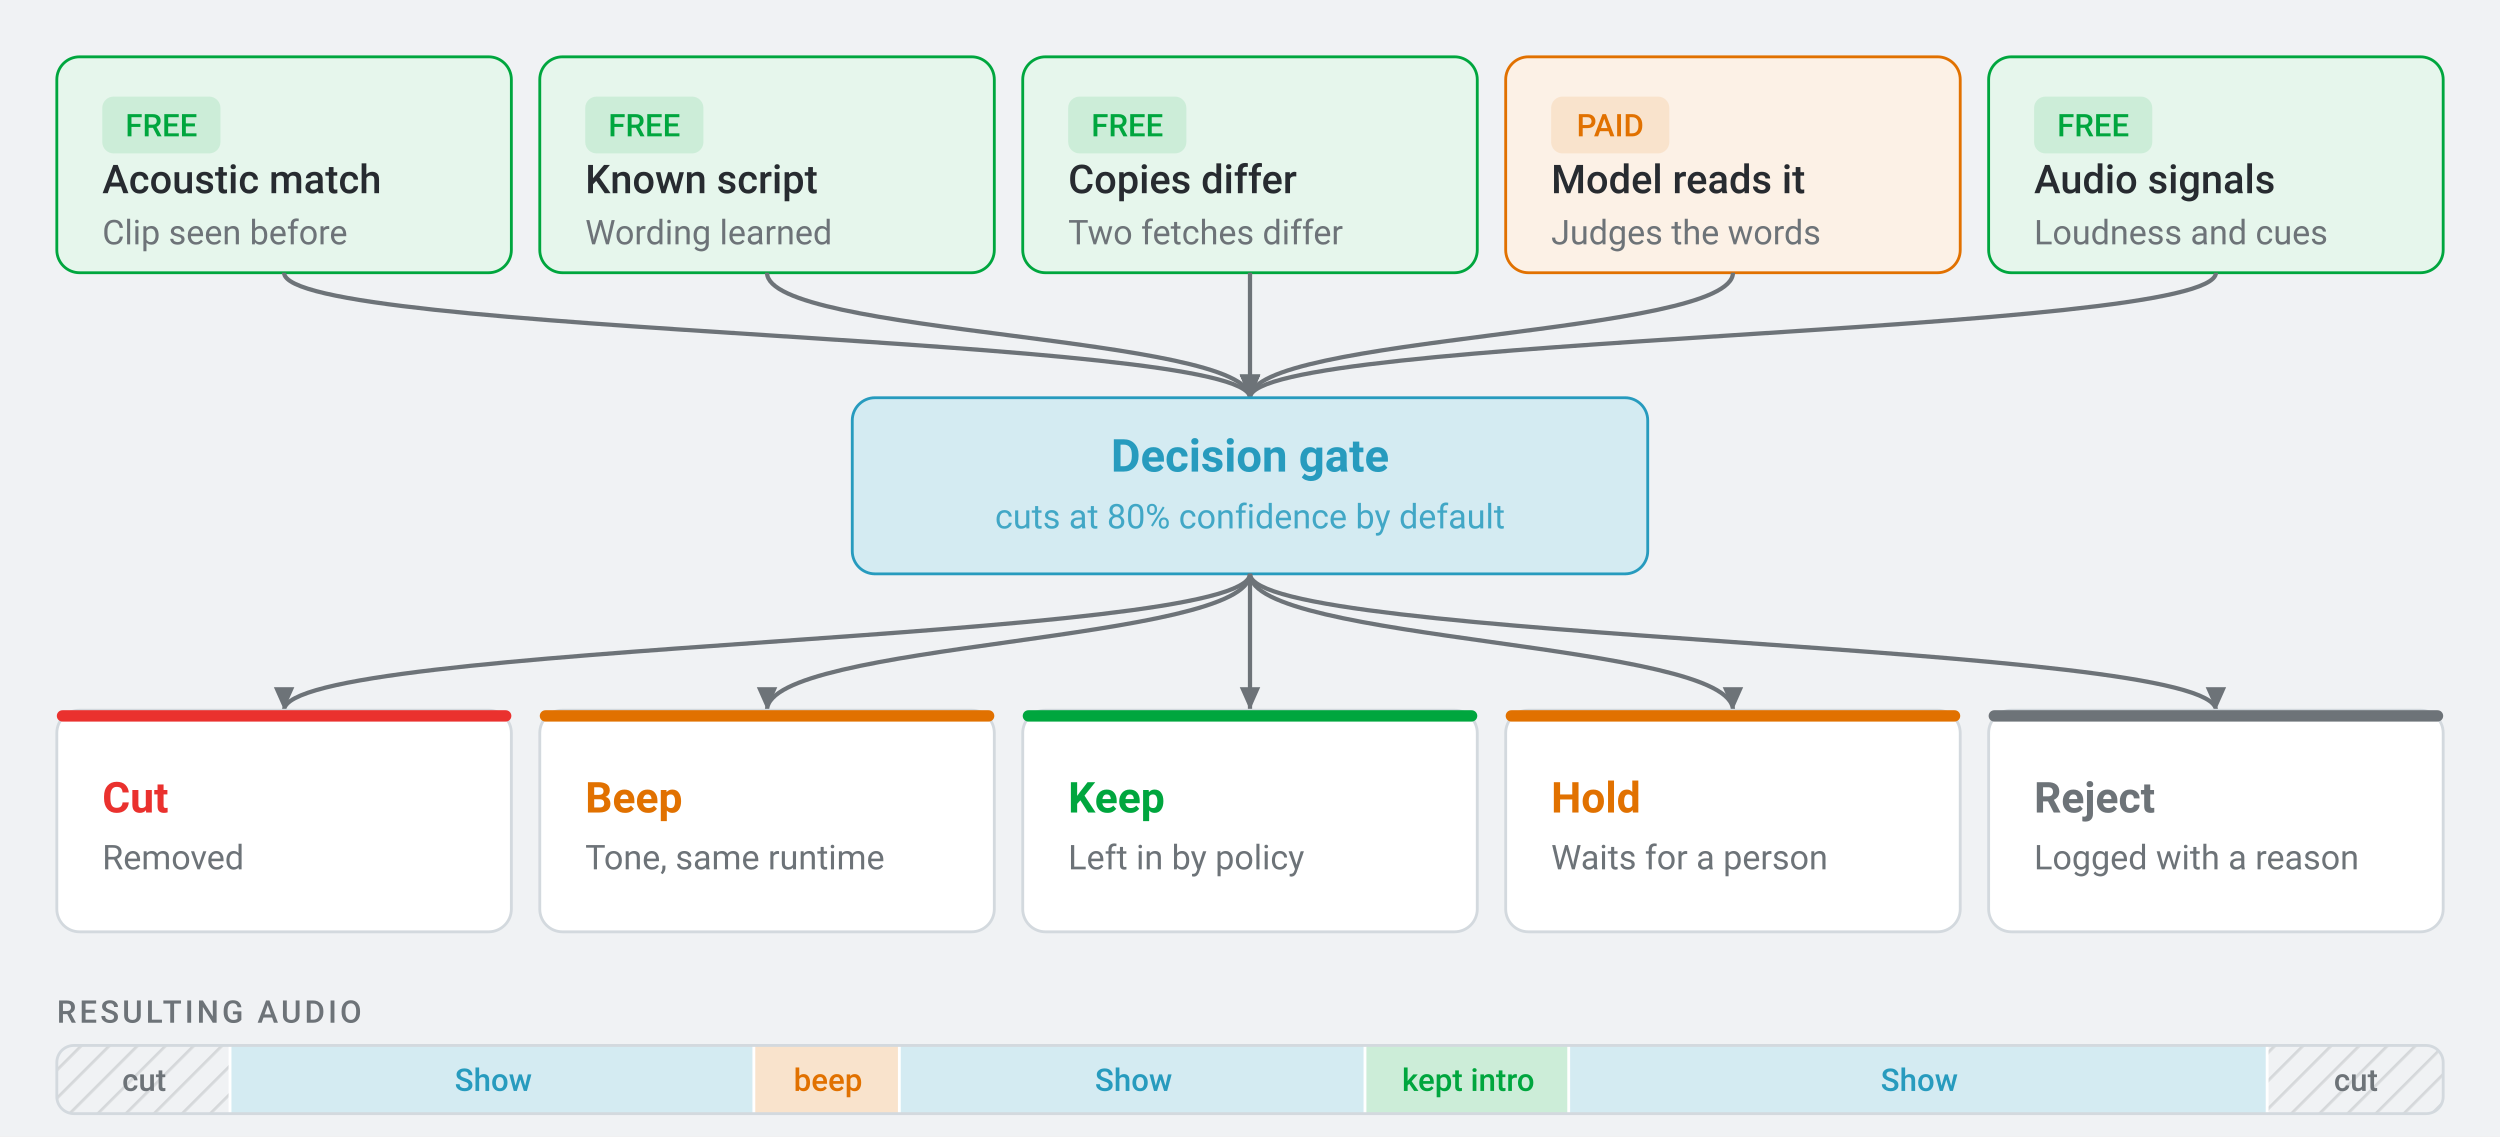
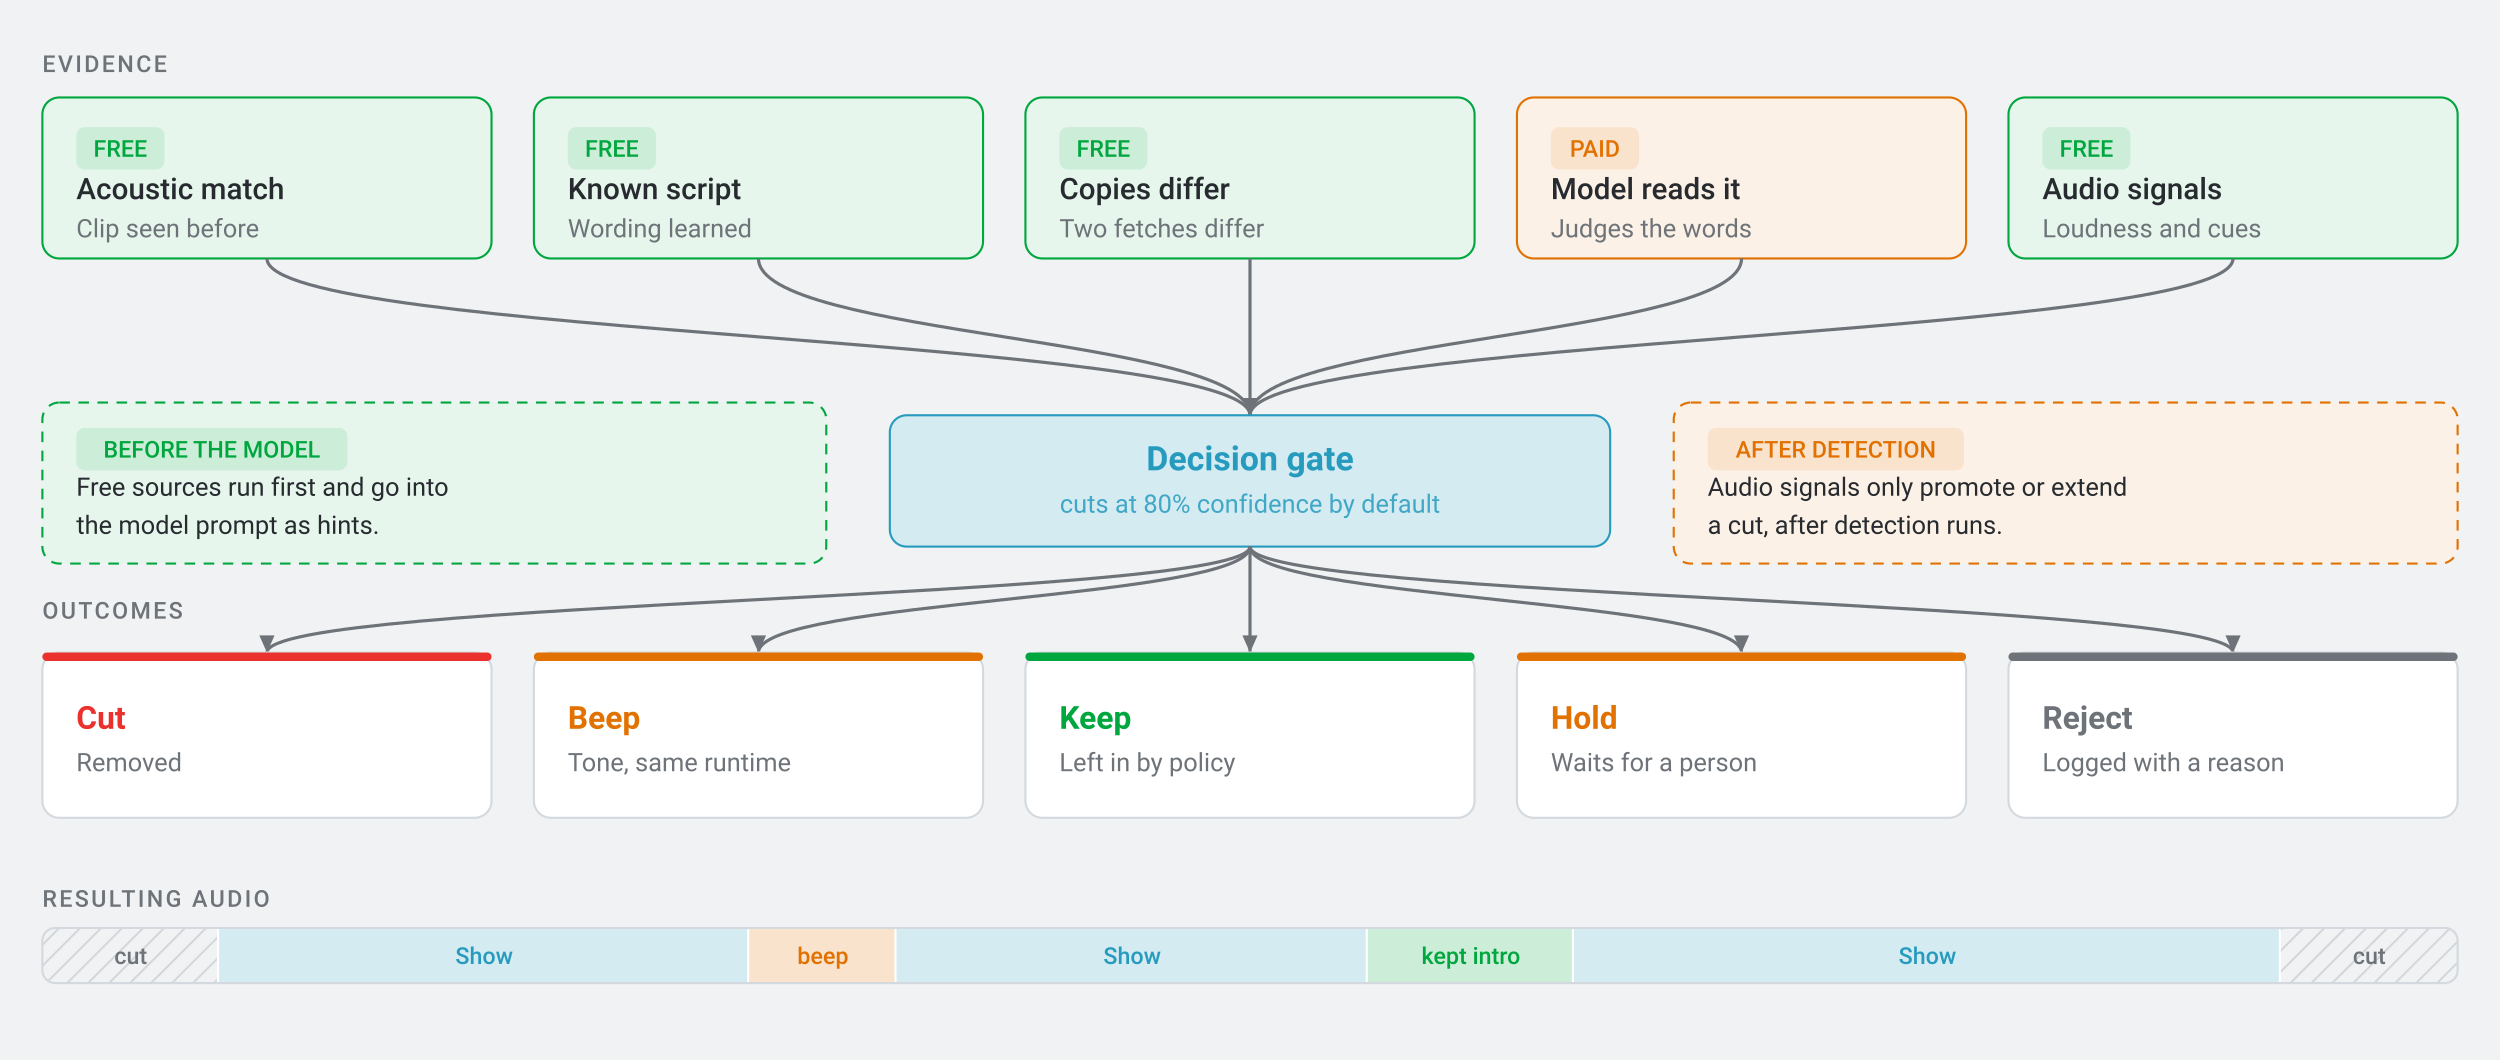
- <svg xmlns="http://www.w3.org/2000/svg" viewBox="0 0 880 400" width="880" height="400" role="img" aria-label="Five evidence sources and five outcomes">
+ <svg xmlns="http://www.w3.org/2000/svg" viewBox="0 0 1180 500" width="1180" height="500" role="img" aria-label="Five evidence sources and five outcomes">
  <defs>
    <marker id="ar" viewBox="0 0 10 10" refX="9" refY="5" markerWidth="6" markerHeight="6" orient="auto-start-reverse">
      <path d="M 0 1 L 9 5 L 0 9 z" fill="#6D7378" />
    </marker>
    <marker id="arp" viewBox="0 0 10 10" refX="9" refY="5" markerWidth="6" markerHeight="6" orient="auto-start-reverse">
      <path d="M 0 1 L 9 5 L 0 9 z" fill="#279BBE" />
    </marker>
    <pattern id="hatch" width="7" height="7" patternTransform="rotate(45)" patternUnits="userSpaceOnUse">
      <line x1="0" y1="0" x2="0" y2="7" stroke="#EA312E" stroke-width="2" opacity="0.28" />
    </pattern>
    <pattern id="hatchq" width="7" height="7" patternTransform="rotate(45)" patternUnits="userSpaceOnUse">
      <line x1="0" y1="0" x2="0" y2="7" stroke="#6D7378" stroke-width="2" opacity="0.20" />
    </pattern>
-     <clipPath id="clip20_368">
-       <rect x="20" y="368" width="840" height="24" rx="6" />
+     <clipPath id="clip20_438">
+       <rect x="20" y="438" width="1140" height="26" rx="6" />
    </clipPath>
  </defs>
-   <rect width="880" height="400" fill="#F0F2F4" />
-   <rect x="20" y="20" width="160" height="76" rx="8" fill="#E6F6EC" stroke="#00A63E" stroke-width="1" />
-   <rect x="36" y="34" width="41.6" height="20" rx="4" fill="#CCEDD8" stroke="none" stroke-width="0" />
-   <text x="56.8" y="48" font-family="Roboto, -apple-system, BlinkMacSystemFont, 'Segoe UI', sans-serif" font-size="11" font-weight="500" fill="#00A63E" text-anchor="middle">FREE</text>
-   <text x="36" y="68" font-family="Roboto, -apple-system, BlinkMacSystemFont, 'Segoe UI', sans-serif" font-size="14" font-weight="500" fill="#272B30" text-anchor="start">Acoustic match</text>
-   <text x="36" y="86" font-family="Roboto, -apple-system, BlinkMacSystemFont, 'Segoe UI', sans-serif" font-size="12" font-weight="400" fill="#6D7378" text-anchor="start">Clip seen before</text>
-   <path d="M 100.0 96 C 100.0 118.0, 440 118.0, 440 140" stroke="#6D7378" stroke-width="1.5" fill="none" marker-end="url(#ar)" />
-   <rect x="190" y="20" width="160" height="76" rx="8" fill="#E6F6EC" stroke="#00A63E" stroke-width="1" />
-   <rect x="206" y="34" width="41.6" height="20" rx="4" fill="#CCEDD8" stroke="none" stroke-width="0" />
-   <text x="226.8" y="48" font-family="Roboto, -apple-system, BlinkMacSystemFont, 'Segoe UI', sans-serif" font-size="11" font-weight="500" fill="#00A63E" text-anchor="middle">FREE</text>
-   <text x="206" y="68" font-family="Roboto, -apple-system, BlinkMacSystemFont, 'Segoe UI', sans-serif" font-size="14" font-weight="500" fill="#272B30" text-anchor="start">Known script</text>
-   <text x="206" y="86" font-family="Roboto, -apple-system, BlinkMacSystemFont, 'Segoe UI', sans-serif" font-size="12" font-weight="400" fill="#6D7378" text-anchor="start">Wording learned</text>
-   <path d="M 270.0 96 C 270.0 118.0, 440 118.0, 440 140" stroke="#6D7378" stroke-width="1.5" fill="none" marker-end="url(#ar)" />
-   <rect x="360" y="20" width="160" height="76" rx="8" fill="#E6F6EC" stroke="#00A63E" stroke-width="1" />
-   <rect x="376" y="34" width="41.6" height="20" rx="4" fill="#CCEDD8" stroke="none" stroke-width="0" />
-   <text x="396.8" y="48" font-family="Roboto, -apple-system, BlinkMacSystemFont, 'Segoe UI', sans-serif" font-size="11" font-weight="500" fill="#00A63E" text-anchor="middle">FREE</text>
-   <text x="376" y="68" font-family="Roboto, -apple-system, BlinkMacSystemFont, 'Segoe UI', sans-serif" font-size="14" font-weight="500" fill="#272B30" text-anchor="start">Copies differ</text>
-   <text x="376" y="86" font-family="Roboto, -apple-system, BlinkMacSystemFont, 'Segoe UI', sans-serif" font-size="12" font-weight="400" fill="#6D7378" text-anchor="start">Two fetches differ</text>
-   <path d="M 440.0 96 C 440.0 118.0, 440 118.0, 440 140" stroke="#6D7378" stroke-width="1.5" fill="none" marker-end="url(#ar)" />
-   <rect x="530" y="20" width="160" height="76" rx="8" fill="#FCF1E6" stroke="#E17100" stroke-width="1" />
-   <rect x="546" y="34" width="41.6" height="20" rx="4" fill="#F9E3CC" stroke="none" stroke-width="0" />
-   <text x="566.8" y="48" font-family="Roboto, -apple-system, BlinkMacSystemFont, 'Segoe UI', sans-serif" font-size="11" font-weight="500" fill="#E17100" text-anchor="middle">PAID</text>
-   <text x="546" y="68" font-family="Roboto, -apple-system, BlinkMacSystemFont, 'Segoe UI', sans-serif" font-size="14" font-weight="500" fill="#272B30" text-anchor="start">Model reads it</text>
-   <text x="546" y="86" font-family="Roboto, -apple-system, BlinkMacSystemFont, 'Segoe UI', sans-serif" font-size="12" font-weight="400" fill="#6D7378" text-anchor="start">Judges the words</text>
-   <path d="M 610.0 96 C 610.0 118.0, 440 118.0, 440 140" stroke="#6D7378" stroke-width="1.5" fill="none" marker-end="url(#ar)" />
-   <rect x="700" y="20" width="160" height="76" rx="8" fill="#E6F6EC" stroke="#00A63E" stroke-width="1" />
-   <rect x="716" y="34" width="41.6" height="20" rx="4" fill="#CCEDD8" stroke="none" stroke-width="0" />
-   <text x="736.8" y="48" font-family="Roboto, -apple-system, BlinkMacSystemFont, 'Segoe UI', sans-serif" font-size="11" font-weight="500" fill="#00A63E" text-anchor="middle">FREE</text>
-   <text x="716" y="68" font-family="Roboto, -apple-system, BlinkMacSystemFont, 'Segoe UI', sans-serif" font-size="14" font-weight="500" fill="#272B30" text-anchor="start">Audio signals</text>
-   <text x="716" y="86" font-family="Roboto, -apple-system, BlinkMacSystemFont, 'Segoe UI', sans-serif" font-size="12" font-weight="400" fill="#6D7378" text-anchor="start">Loudness and cues</text>
-   <path d="M 780.0 96 C 780.0 118.0, 440 118.0, 440 140" stroke="#6D7378" stroke-width="1.5" fill="none" marker-end="url(#ar)" />
-   <rect x="300" y="140" width="280" height="62" rx="8" fill="#D4EBF2" stroke="#279BBE" stroke-width="1" />
-   <text x="440" y="166" font-family="Roboto, -apple-system, BlinkMacSystemFont, 'Segoe UI', sans-serif" font-size="16" font-weight="600" fill="#279BBE" text-anchor="middle">Decision gate</text>
-   <text x="440" y="186" font-family="Roboto, -apple-system, BlinkMacSystemFont, 'Segoe UI', sans-serif" font-size="12" font-weight="400" fill="#279BBE" text-anchor="middle" opacity="0.85">cuts at 80% confidence by default</text>
-   <path d="M 440 202 C 440 226.0, 100.0 226.0, 100.0 250" stroke="#6D7378" stroke-width="1.5" fill="none" marker-end="url(#ar)" />
-   <rect x="20" y="250" width="160" height="78" rx="8" fill="#FFFFFF" stroke="#D3D9DE" stroke-width="1" />
-   <rect x="20" y="250" width="160" height="4" fill="#EA312E" rx="2" />
-   <text x="36" y="286" font-family="Roboto, -apple-system, BlinkMacSystemFont, 'Segoe UI', sans-serif" font-size="15" font-weight="600" fill="#EA312E" text-anchor="start">Cut</text>
-   <text x="36" y="306" font-family="Roboto, -apple-system, BlinkMacSystemFont, 'Segoe UI', sans-serif" font-size="12" font-weight="400" fill="#6D7378" text-anchor="start">Removed</text>
-   <path d="M 440 202 C 440 226.0, 270.0 226.0, 270.0 250" stroke="#6D7378" stroke-width="1.5" fill="none" marker-end="url(#ar)" />
-   <rect x="190" y="250" width="160" height="78" rx="8" fill="#FFFFFF" stroke="#D3D9DE" stroke-width="1" />
-   <rect x="190" y="250" width="160" height="4" fill="#E17100" rx="2" />
-   <text x="206" y="286" font-family="Roboto, -apple-system, BlinkMacSystemFont, 'Segoe UI', sans-serif" font-size="15" font-weight="600" fill="#E17100" text-anchor="start">Beep</text>
-   <text x="206" y="306" font-family="Roboto, -apple-system, BlinkMacSystemFont, 'Segoe UI', sans-serif" font-size="12" font-weight="400" fill="#6D7378" text-anchor="start">Tone, same runtime</text>
-   <path d="M 440 202 C 440 226.0, 440.0 226.0, 440.0 250" stroke="#6D7378" stroke-width="1.5" fill="none" marker-end="url(#ar)" />
-   <rect x="360" y="250" width="160" height="78" rx="8" fill="#FFFFFF" stroke="#D3D9DE" stroke-width="1" />
-   <rect x="360" y="250" width="160" height="4" fill="#00A63E" rx="2" />
-   <text x="376" y="286" font-family="Roboto, -apple-system, BlinkMacSystemFont, 'Segoe UI', sans-serif" font-size="15" font-weight="600" fill="#00A63E" text-anchor="start">Keep</text>
-   <text x="376" y="306" font-family="Roboto, -apple-system, BlinkMacSystemFont, 'Segoe UI', sans-serif" font-size="12" font-weight="400" fill="#6D7378" text-anchor="start">Left in by policy</text>
-   <path d="M 440 202 C 440 226.0, 610.0 226.0, 610.0 250" stroke="#6D7378" stroke-width="1.5" fill="none" marker-end="url(#ar)" />
-   <rect x="530" y="250" width="160" height="78" rx="8" fill="#FFFFFF" stroke="#D3D9DE" stroke-width="1" />
-   <rect x="530" y="250" width="160" height="4" fill="#E17100" rx="2" />
-   <text x="546" y="286" font-family="Roboto, -apple-system, BlinkMacSystemFont, 'Segoe UI', sans-serif" font-size="15" font-weight="600" fill="#E17100" text-anchor="start">Hold</text>
-   <text x="546" y="306" font-family="Roboto, -apple-system, BlinkMacSystemFont, 'Segoe UI', sans-serif" font-size="12" font-weight="400" fill="#6D7378" text-anchor="start">Waits for a person</text>
-   <path d="M 440 202 C 440 226.0, 780.0 226.0, 780.0 250" stroke="#6D7378" stroke-width="1.5" fill="none" marker-end="url(#ar)" />
-   <rect x="700" y="250" width="160" height="78" rx="8" fill="#FFFFFF" stroke="#D3D9DE" stroke-width="1" />
-   <rect x="700" y="250" width="160" height="4" fill="#6D7378" rx="2" />
-   <text x="716" y="286" font-family="Roboto, -apple-system, BlinkMacSystemFont, 'Segoe UI', sans-serif" font-size="15" font-weight="600" fill="#6D7378" text-anchor="start">Reject</text>
-   <text x="716" y="306" font-family="Roboto, -apple-system, BlinkMacSystemFont, 'Segoe UI', sans-serif" font-size="12" font-weight="400" fill="#6D7378" text-anchor="start">Logged with a reason</text>
-   <text x="20" y="360" font-family="Roboto, -apple-system, BlinkMacSystemFont, 'Segoe UI', sans-serif" font-size="11" font-weight="500" fill="#6D7378" text-anchor="start" letter-spacing="0.1em">RESULTING AUDIO</text>
-   <g clip-path="url(#clip20_368)">
-     <rect x="20" y="368" width="61.463" height="24" fill="#F0F2F4" />
-     <rect x="20" y="368" width="61.463" height="24" fill="url(#hatchq)" />
-     <text x="50.732" y="384.0" font-family="Roboto, -apple-system, BlinkMacSystemFont, 'Segoe UI', sans-serif" font-size="11" font-weight="500" fill="#6D7378" text-anchor="middle">cut</text>
-     <line x1="81.463" y1="368" x2="81.463" y2="392" stroke="#FFFFFF" stroke-width="2" />
-     <rect x="81.463" y="368" width="184.39" height="24" fill="#D4EBF2" />
-     <text x="173.659" y="384.0" font-family="Roboto, -apple-system, BlinkMacSystemFont, 'Segoe UI', sans-serif" font-size="11" font-weight="500" fill="#279BBE" text-anchor="middle">Show</text>
-     <line x1="265.854" y1="368" x2="265.854" y2="392" stroke="#FFFFFF" stroke-width="2" />
-     <rect x="265.854" y="368" width="51.22" height="24" fill="#F9E3CC" />
-     <text x="291.463" y="384.0" font-family="Roboto, -apple-system, BlinkMacSystemFont, 'Segoe UI', sans-serif" font-size="11" font-weight="500" fill="#E17100" text-anchor="middle">beep</text>
-     <line x1="317.073" y1="368" x2="317.073" y2="392" stroke="#FFFFFF" stroke-width="2" />
-     <rect x="317.073" y="368" width="163.902" height="24" fill="#D4EBF2" />
-     <text x="399.024" y="384.0" font-family="Roboto, -apple-system, BlinkMacSystemFont, 'Segoe UI', sans-serif" font-size="11" font-weight="500" fill="#279BBE" text-anchor="middle">Show</text>
-     <line x1="480.976" y1="368" x2="480.976" y2="392" stroke="#FFFFFF" stroke-width="2" />
-     <rect x="480.976" y="368" width="71.707" height="24" fill="#CCEDD8" />
-     <text x="516.829" y="384.0" font-family="Roboto, -apple-system, BlinkMacSystemFont, 'Segoe UI', sans-serif" font-size="11" font-weight="500" fill="#00A63E" text-anchor="middle">kept intro</text>
-     <line x1="552.683" y1="368" x2="552.683" y2="392" stroke="#FFFFFF" stroke-width="2" />
-     <rect x="552.683" y="368" width="245.854" height="24" fill="#D4EBF2" />
-     <text x="675.61" y="384.0" font-family="Roboto, -apple-system, BlinkMacSystemFont, 'Segoe UI', sans-serif" font-size="11" font-weight="500" fill="#279BBE" text-anchor="middle">Show</text>
-     <line x1="798.537" y1="368" x2="798.537" y2="392" stroke="#FFFFFF" stroke-width="2" />
-     <rect x="798.537" y="368" width="61.463" height="24" fill="#F0F2F4" />
-     <rect x="798.537" y="368" width="61.463" height="24" fill="url(#hatchq)" />
-     <text x="829.268" y="384.0" font-family="Roboto, -apple-system, BlinkMacSystemFont, 'Segoe UI', sans-serif" font-size="11" font-weight="500" fill="#6D7378" text-anchor="middle">cut</text>
+   <rect width="1180" height="500" fill="#F0F2F4" />
+   <text x="20" y="34" font-family="Roboto, -apple-system, BlinkMacSystemFont, 'Segoe UI', sans-serif" font-size="11" font-weight="500" fill="#6D7378" text-anchor="start" letter-spacing="0.1em">EVIDENCE</text>
+   <rect x="20" y="46" width="212" height="76" rx="8" fill="#E6F6EC" stroke="#00A63E" stroke-width="1" />
+   <rect x="36" y="60" width="41.6" height="20" rx="4" fill="#CCEDD8" stroke="none" stroke-width="0" />
+   <text x="56.8" y="74" font-family="Roboto, -apple-system, BlinkMacSystemFont, 'Segoe UI', sans-serif" font-size="11" font-weight="500" fill="#00A63E" text-anchor="middle">FREE</text>
+   <text x="36" y="94" font-family="Roboto, -apple-system, BlinkMacSystemFont, 'Segoe UI', sans-serif" font-size="14" font-weight="500" fill="#272B30" text-anchor="start">Acoustic match</text>
+   <text x="36" y="112" font-family="Roboto, -apple-system, BlinkMacSystemFont, 'Segoe UI', sans-serif" font-size="12" font-weight="400" fill="#6D7378" text-anchor="start">Clip seen before</text>
+   <path d="M 126.0 122 C 126.0 159.0, 590 159.0, 590 196" stroke="#6D7378" stroke-width="1.5" fill="none" marker-end="url(#ar)" />
+   <rect x="252" y="46" width="212" height="76" rx="8" fill="#E6F6EC" stroke="#00A63E" stroke-width="1" />
+   <rect x="268" y="60" width="41.6" height="20" rx="4" fill="#CCEDD8" stroke="none" stroke-width="0" />
+   <text x="288.8" y="74" font-family="Roboto, -apple-system, BlinkMacSystemFont, 'Segoe UI', sans-serif" font-size="11" font-weight="500" fill="#00A63E" text-anchor="middle">FREE</text>
+   <text x="268" y="94" font-family="Roboto, -apple-system, BlinkMacSystemFont, 'Segoe UI', sans-serif" font-size="14" font-weight="500" fill="#272B30" text-anchor="start">Known script</text>
+   <text x="268" y="112" font-family="Roboto, -apple-system, BlinkMacSystemFont, 'Segoe UI', sans-serif" font-size="12" font-weight="400" fill="#6D7378" text-anchor="start">Wording learned</text>
+   <path d="M 358.0 122 C 358.0 159.0, 590 159.0, 590 196" stroke="#6D7378" stroke-width="1.5" fill="none" marker-end="url(#ar)" />
+   <rect x="484" y="46" width="212" height="76" rx="8" fill="#E6F6EC" stroke="#00A63E" stroke-width="1" />
+   <rect x="500" y="60" width="41.6" height="20" rx="4" fill="#CCEDD8" stroke="none" stroke-width="0" />
+   <text x="520.8" y="74" font-family="Roboto, -apple-system, BlinkMacSystemFont, 'Segoe UI', sans-serif" font-size="11" font-weight="500" fill="#00A63E" text-anchor="middle">FREE</text>
+   <text x="500" y="94" font-family="Roboto, -apple-system, BlinkMacSystemFont, 'Segoe UI', sans-serif" font-size="14" font-weight="500" fill="#272B30" text-anchor="start">Copies differ</text>
+   <text x="500" y="112" font-family="Roboto, -apple-system, BlinkMacSystemFont, 'Segoe UI', sans-serif" font-size="12" font-weight="400" fill="#6D7378" text-anchor="start">Two fetches differ</text>
+   <path d="M 590.0 122 C 590.0 159.0, 590 159.0, 590 196" stroke="#6D7378" stroke-width="1.5" fill="none" marker-end="url(#ar)" />
+   <rect x="716" y="46" width="212" height="76" rx="8" fill="#FCF1E6" stroke="#E17100" stroke-width="1" />
+   <rect x="732" y="60" width="41.6" height="20" rx="4" fill="#F9E3CC" stroke="none" stroke-width="0" />
+   <text x="752.8" y="74" font-family="Roboto, -apple-system, BlinkMacSystemFont, 'Segoe UI', sans-serif" font-size="11" font-weight="500" fill="#E17100" text-anchor="middle">PAID</text>
+   <text x="732" y="94" font-family="Roboto, -apple-system, BlinkMacSystemFont, 'Segoe UI', sans-serif" font-size="14" font-weight="500" fill="#272B30" text-anchor="start">Model reads it</text>
+   <text x="732" y="112" font-family="Roboto, -apple-system, BlinkMacSystemFont, 'Segoe UI', sans-serif" font-size="12" font-weight="400" fill="#6D7378" text-anchor="start">Judges the words</text>
+   <path d="M 822.0 122 C 822.0 159.0, 590 159.0, 590 196" stroke="#6D7378" stroke-width="1.5" fill="none" marker-end="url(#ar)" />
+   <rect x="948" y="46" width="212" height="76" rx="8" fill="#E6F6EC" stroke="#00A63E" stroke-width="1" />
+   <rect x="964" y="60" width="41.6" height="20" rx="4" fill="#CCEDD8" stroke="none" stroke-width="0" />
+   <text x="984.8" y="74" font-family="Roboto, -apple-system, BlinkMacSystemFont, 'Segoe UI', sans-serif" font-size="11" font-weight="500" fill="#00A63E" text-anchor="middle">FREE</text>
+   <text x="964" y="94" font-family="Roboto, -apple-system, BlinkMacSystemFont, 'Segoe UI', sans-serif" font-size="14" font-weight="500" fill="#272B30" text-anchor="start">Audio signals</text>
+   <text x="964" y="112" font-family="Roboto, -apple-system, BlinkMacSystemFont, 'Segoe UI', sans-serif" font-size="12" font-weight="400" fill="#6D7378" text-anchor="start">Loudness and cues</text>
+   <path d="M 1054.0 122 C 1054.0 159.0, 590 159.0, 590 196" stroke="#6D7378" stroke-width="1.5" fill="none" marker-end="url(#ar)" />
+   <rect x="420" y="196" width="340" height="62" rx="8" fill="#D4EBF2" stroke="#279BBE" stroke-width="1" />
+   <text x="590" y="222" font-family="Roboto, -apple-system, BlinkMacSystemFont, 'Segoe UI', sans-serif" font-size="16" font-weight="600" fill="#279BBE" text-anchor="middle">Decision gate</text>
+   <text x="590" y="242" font-family="Roboto, -apple-system, BlinkMacSystemFont, 'Segoe UI', sans-serif" font-size="12" font-weight="400" fill="#279BBE" text-anchor="middle" opacity="0.85">cuts at 80% confidence by default</text>
+   <rect x="20" y="190" width="370" height="76" rx="8" fill="#E6F6EC" stroke="#00A63E" stroke-width="1" stroke-dasharray="5 4" />
+   <rect x="36" y="202" width="128" height="20" rx="4" fill="#CCEDD8" stroke="none" stroke-width="0" />
+   <text x="100.0" y="216" font-family="Roboto, -apple-system, BlinkMacSystemFont, 'Segoe UI', sans-serif" font-size="11" font-weight="500" fill="#00A63E" text-anchor="middle">BEFORE THE MODEL</text>
+   <text x="36" y="234" font-family="Roboto, -apple-system, BlinkMacSystemFont, 'Segoe UI', sans-serif" font-size="12" font-weight="400" fill="#272B30" text-anchor="start">Free sources run first and go into</text>
+   <text x="36" y="252" font-family="Roboto, -apple-system, BlinkMacSystemFont, 'Segoe UI', sans-serif" font-size="12" font-weight="400" fill="#272B30" text-anchor="start">the model prompt as hints.</text>
+   <rect x="790" y="190" width="370" height="76" rx="8" fill="#FCF1E6" stroke="#E17100" stroke-width="1" stroke-dasharray="5 4" />
+   <rect x="806" y="202" width="121" height="20" rx="4" fill="#F9E3CC" stroke="none" stroke-width="0" />
+   <text x="866.5" y="216" font-family="Roboto, -apple-system, BlinkMacSystemFont, 'Segoe UI', sans-serif" font-size="11" font-weight="500" fill="#E17100" text-anchor="middle">AFTER DETECTION</text>
+   <text x="806" y="234" font-family="Roboto, -apple-system, BlinkMacSystemFont, 'Segoe UI', sans-serif" font-size="12" font-weight="400" fill="#272B30" text-anchor="start">Audio signals only promote or extend</text>
+   <text x="806" y="252" font-family="Roboto, -apple-system, BlinkMacSystemFont, 'Segoe UI', sans-serif" font-size="12" font-weight="400" fill="#272B30" text-anchor="start">a cut, after detection runs.</text>
+   <text x="20" y="292" font-family="Roboto, -apple-system, BlinkMacSystemFont, 'Segoe UI', sans-serif" font-size="11" font-weight="500" fill="#6D7378" text-anchor="start" letter-spacing="0.1em">OUTCOMES</text>
+   <path d="M 590 258 C 590 283.0, 126.0 283.0, 126.0 308" stroke="#6D7378" stroke-width="1.5" fill="none" marker-end="url(#ar)" />
+   <rect x="20" y="308" width="212" height="78" rx="8" fill="#FFFFFF" stroke="#D3D9DE" stroke-width="1" />
+   <rect x="20" y="308" width="212" height="4" fill="#EA312E" rx="2" />
+   <text x="36" y="344" font-family="Roboto, -apple-system, BlinkMacSystemFont, 'Segoe UI', sans-serif" font-size="15" font-weight="600" fill="#EA312E" text-anchor="start">Cut</text>
+   <text x="36" y="364" font-family="Roboto, -apple-system, BlinkMacSystemFont, 'Segoe UI', sans-serif" font-size="12" font-weight="400" fill="#6D7378" text-anchor="start">Removed</text>
+   <path d="M 590 258 C 590 283.0, 358.0 283.0, 358.0 308" stroke="#6D7378" stroke-width="1.5" fill="none" marker-end="url(#ar)" />
+   <rect x="252" y="308" width="212" height="78" rx="8" fill="#FFFFFF" stroke="#D3D9DE" stroke-width="1" />
+   <rect x="252" y="308" width="212" height="4" fill="#E17100" rx="2" />
+   <text x="268" y="344" font-family="Roboto, -apple-system, BlinkMacSystemFont, 'Segoe UI', sans-serif" font-size="15" font-weight="600" fill="#E17100" text-anchor="start">Beep</text>
+   <text x="268" y="364" font-family="Roboto, -apple-system, BlinkMacSystemFont, 'Segoe UI', sans-serif" font-size="12" font-weight="400" fill="#6D7378" text-anchor="start">Tone, same runtime</text>
+   <path d="M 590 258 C 590 283.0, 590.0 283.0, 590.0 308" stroke="#6D7378" stroke-width="1.5" fill="none" marker-end="url(#ar)" />
+   <rect x="484" y="308" width="212" height="78" rx="8" fill="#FFFFFF" stroke="#D3D9DE" stroke-width="1" />
+   <rect x="484" y="308" width="212" height="4" fill="#00A63E" rx="2" />
+   <text x="500" y="344" font-family="Roboto, -apple-system, BlinkMacSystemFont, 'Segoe UI', sans-serif" font-size="15" font-weight="600" fill="#00A63E" text-anchor="start">Keep</text>
+   <text x="500" y="364" font-family="Roboto, -apple-system, BlinkMacSystemFont, 'Segoe UI', sans-serif" font-size="12" font-weight="400" fill="#6D7378" text-anchor="start">Left in by policy</text>
+   <path d="M 590 258 C 590 283.0, 822.0 283.0, 822.0 308" stroke="#6D7378" stroke-width="1.5" fill="none" marker-end="url(#ar)" />
+   <rect x="716" y="308" width="212" height="78" rx="8" fill="#FFFFFF" stroke="#D3D9DE" stroke-width="1" />
+   <rect x="716" y="308" width="212" height="4" fill="#E17100" rx="2" />
+   <text x="732" y="344" font-family="Roboto, -apple-system, BlinkMacSystemFont, 'Segoe UI', sans-serif" font-size="15" font-weight="600" fill="#E17100" text-anchor="start">Hold</text>
+   <text x="732" y="364" font-family="Roboto, -apple-system, BlinkMacSystemFont, 'Segoe UI', sans-serif" font-size="12" font-weight="400" fill="#6D7378" text-anchor="start">Waits for a person</text>
+   <path d="M 590 258 C 590 283.0, 1054.0 283.0, 1054.0 308" stroke="#6D7378" stroke-width="1.5" fill="none" marker-end="url(#ar)" />
+   <rect x="948" y="308" width="212" height="78" rx="8" fill="#FFFFFF" stroke="#D3D9DE" stroke-width="1" />
+   <rect x="948" y="308" width="212" height="4" fill="#6D7378" rx="2" />
+   <text x="964" y="344" font-family="Roboto, -apple-system, BlinkMacSystemFont, 'Segoe UI', sans-serif" font-size="15" font-weight="600" fill="#6D7378" text-anchor="start">Reject</text>
+   <text x="964" y="364" font-family="Roboto, -apple-system, BlinkMacSystemFont, 'Segoe UI', sans-serif" font-size="12" font-weight="400" fill="#6D7378" text-anchor="start">Logged with a reason</text>
+   <text x="20" y="428" font-family="Roboto, -apple-system, BlinkMacSystemFont, 'Segoe UI', sans-serif" font-size="11" font-weight="500" fill="#6D7378" text-anchor="start" letter-spacing="0.1em">RESULTING AUDIO</text>
+   <g clip-path="url(#clip20_438)">
+     <rect x="20" y="438" width="83.415" height="26" fill="#F0F2F4" />
+     <rect x="20" y="438" width="83.415" height="26" fill="url(#hatchq)" />
+     <text x="61.707" y="455.0" font-family="Roboto, -apple-system, BlinkMacSystemFont, 'Segoe UI', sans-serif" font-size="11" font-weight="500" fill="#6D7378" text-anchor="middle">cut</text>
+     <line x1="103.415" y1="438" x2="103.415" y2="464" stroke="#FFFFFF" stroke-width="2" />
+     <rect x="103.415" y="438" width="250.244" height="26" fill="#D4EBF2" />
+     <text x="228.537" y="455.0" font-family="Roboto, -apple-system, BlinkMacSystemFont, 'Segoe UI', sans-serif" font-size="11" font-weight="500" fill="#279BBE" text-anchor="middle">Show</text>
+     <line x1="353.659" y1="438" x2="353.659" y2="464" stroke="#FFFFFF" stroke-width="2" />
+     <rect x="353.659" y="438" width="69.512" height="26" fill="#F9E3CC" />
+     <text x="388.415" y="455.0" font-family="Roboto, -apple-system, BlinkMacSystemFont, 'Segoe UI', sans-serif" font-size="11" font-weight="500" fill="#E17100" text-anchor="middle">beep</text>
+     <line x1="423.171" y1="438" x2="423.171" y2="464" stroke="#FFFFFF" stroke-width="2" />
+     <rect x="423.171" y="438" width="222.439" height="26" fill="#D4EBF2" />
+     <text x="534.39" y="455.0" font-family="Roboto, -apple-system, BlinkMacSystemFont, 'Segoe UI', sans-serif" font-size="11" font-weight="500" fill="#279BBE" text-anchor="middle">Show</text>
+     <line x1="645.61" y1="438" x2="645.61" y2="464" stroke="#FFFFFF" stroke-width="2" />
+     <rect x="645.61" y="438" width="97.317" height="26" fill="#CCEDD8" />
+     <text x="694.268" y="455.0" font-family="Roboto, -apple-system, BlinkMacSystemFont, 'Segoe UI', sans-serif" font-size="11" font-weight="500" fill="#00A63E" text-anchor="middle">kept intro</text>
+     <line x1="742.927" y1="438" x2="742.927" y2="464" stroke="#FFFFFF" stroke-width="2" />
+     <rect x="742.927" y="438" width="333.659" height="26" fill="#D4EBF2" />
+     <text x="909.756" y="455.0" font-family="Roboto, -apple-system, BlinkMacSystemFont, 'Segoe UI', sans-serif" font-size="11" font-weight="500" fill="#279BBE" text-anchor="middle">Show</text>
+     <line x1="1076.585" y1="438" x2="1076.585" y2="464" stroke="#FFFFFF" stroke-width="2" />
+     <rect x="1076.585" y="438" width="83.415" height="26" fill="#F0F2F4" />
+     <rect x="1076.585" y="438" width="83.415" height="26" fill="url(#hatchq)" />
+     <text x="1118.293" y="455.0" font-family="Roboto, -apple-system, BlinkMacSystemFont, 'Segoe UI', sans-serif" font-size="11" font-weight="500" fill="#6D7378" text-anchor="middle">cut</text>
  </g>
-   <rect x="20" y="368" width="840" height="24" rx="6" fill="none" stroke="#D3D9DE" stroke-width="1" />
+   <rect x="20" y="438" width="1140" height="26" rx="6" fill="none" stroke="#D3D9DE" stroke-width="1" />
</svg>
